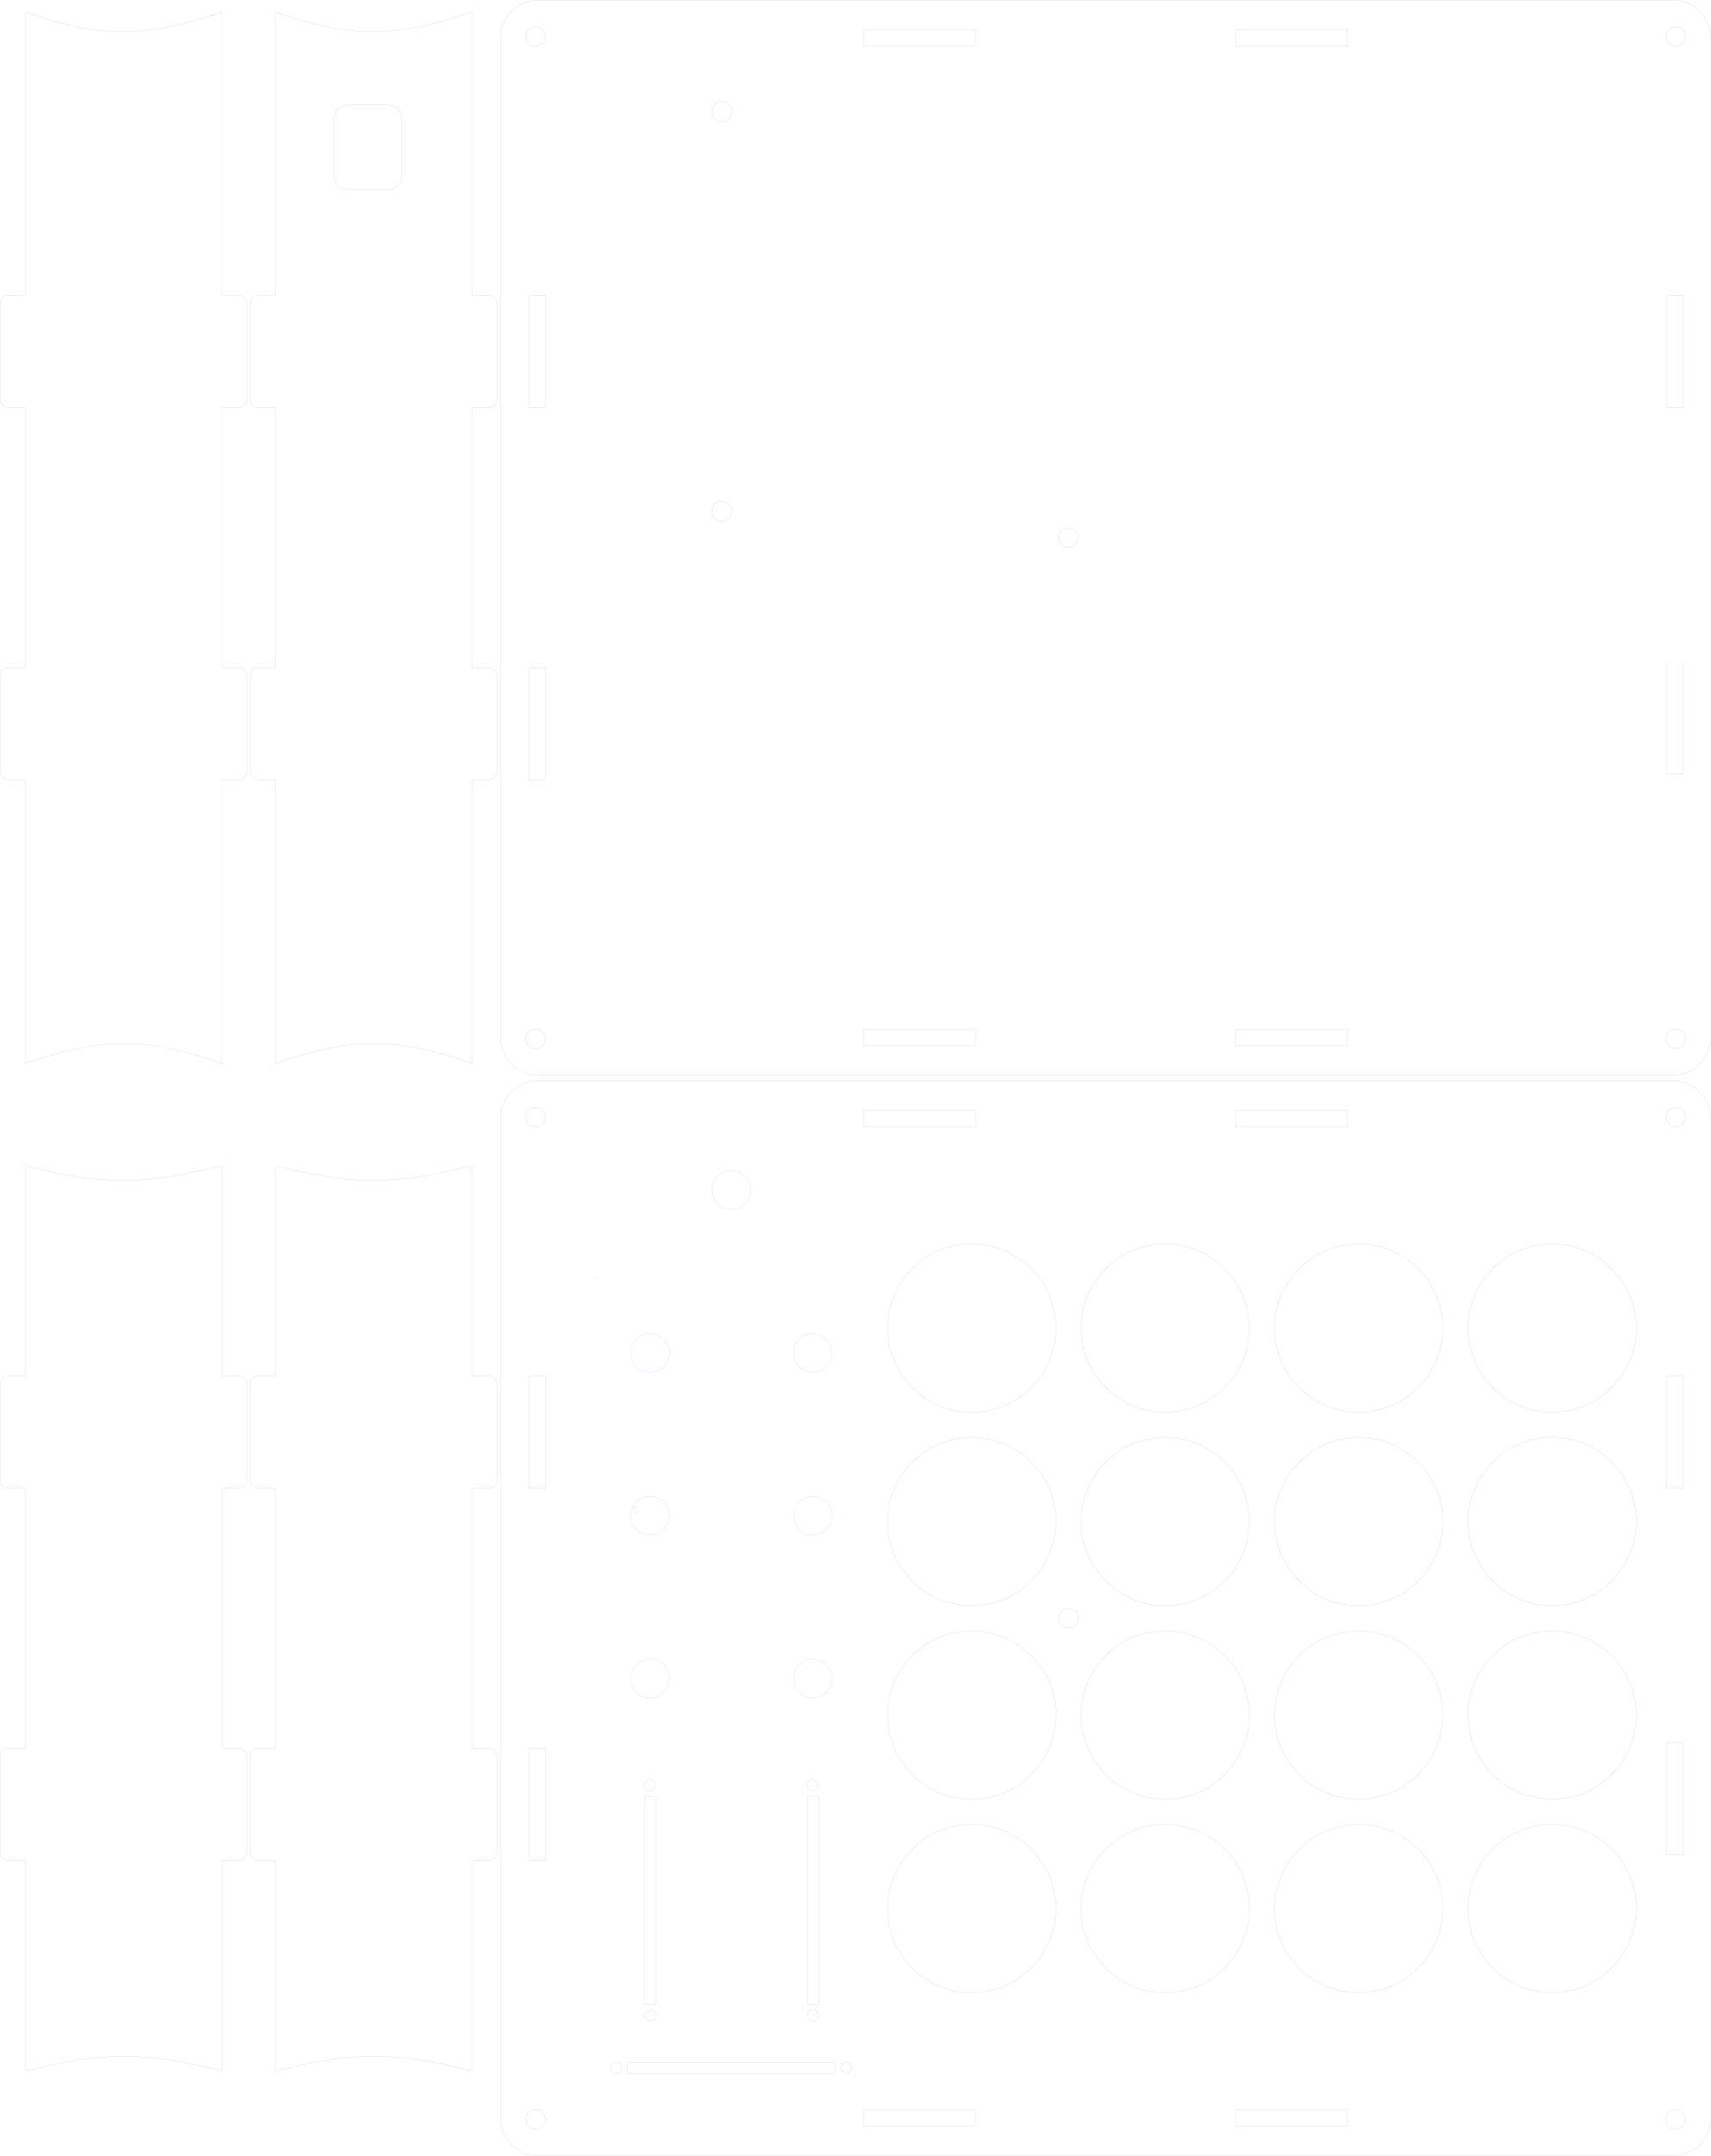
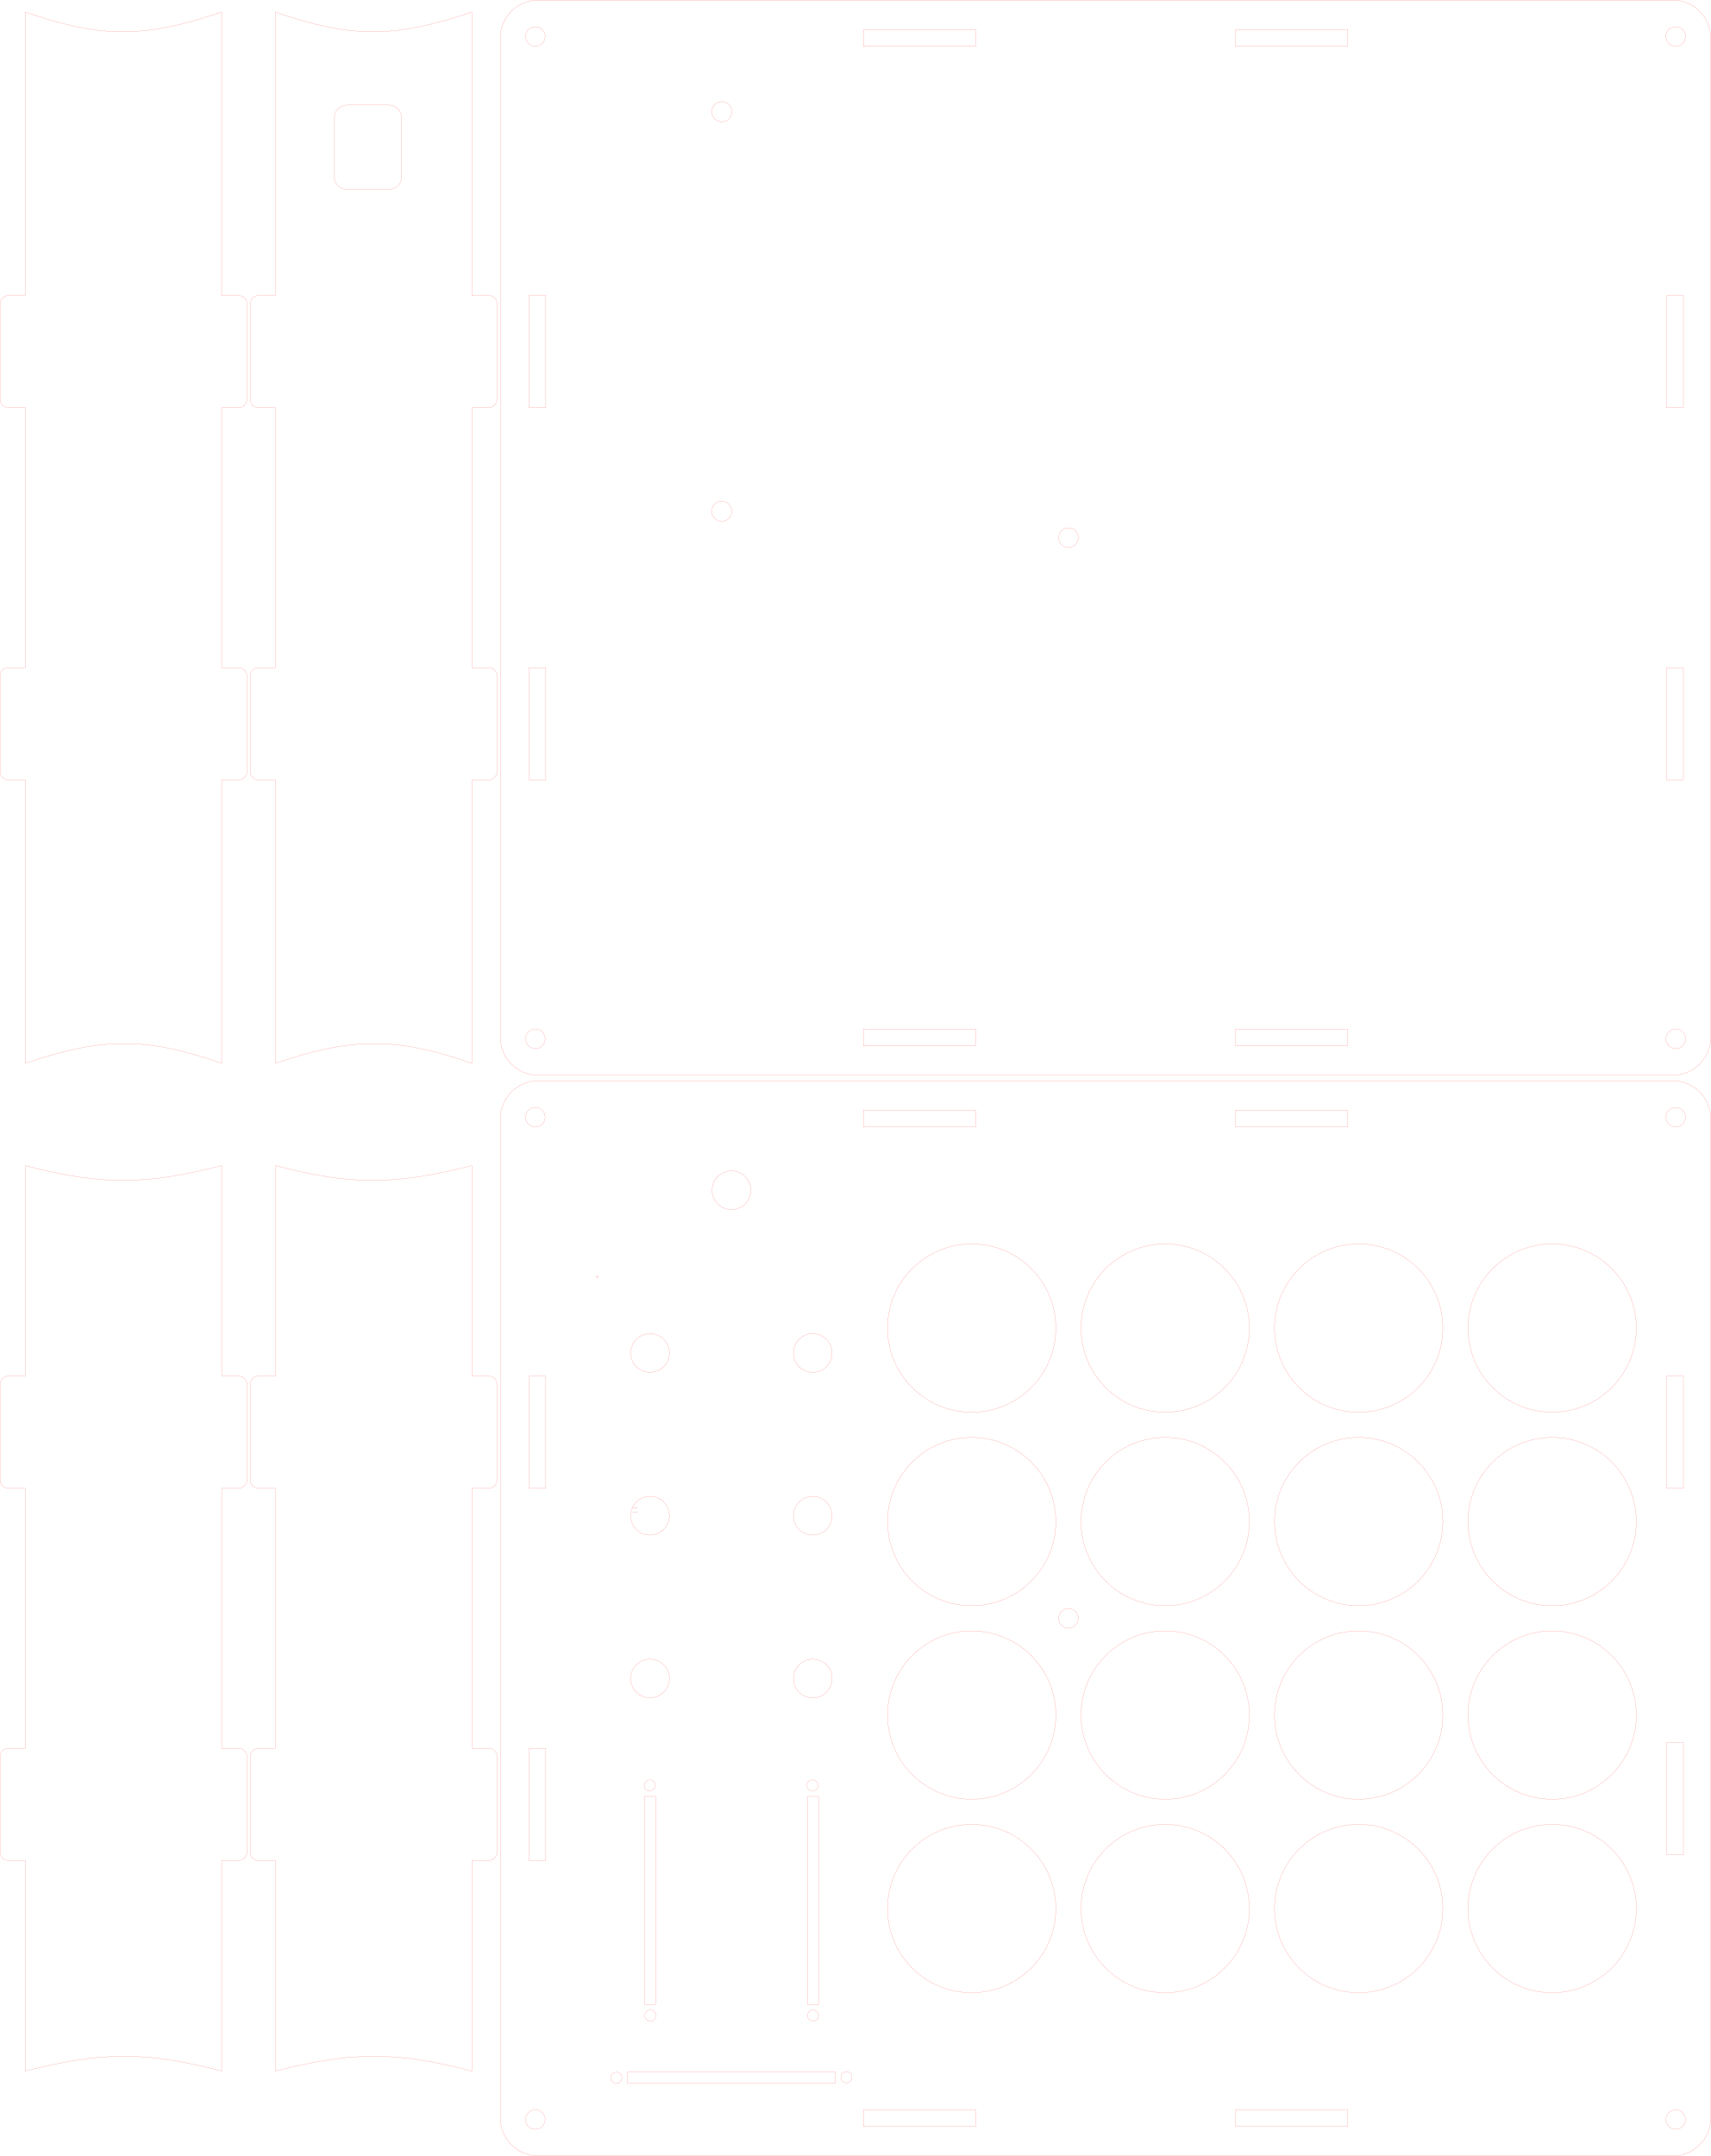
<svg xmlns="http://www.w3.org/2000/svg" xmlns:ns1="http://www.openswatchbook.org/uri/2009/osb" width="30.485cm" height="38.418cm" viewBox="0 0 1080.187 1361.258" id="svg2" version="1.1">
  <defs id="defs4">
    <linearGradient id="linearGradient6915" ns1:paint="solid">
      <stop style="stop-color:#000000;stop-opacity:1;" offset="0" id="stop6917" />
    </linearGradient>
    <style type="text/css" id="style6">
    .str2 {stroke:black;stroke-width:1.99}
    .str1 {stroke:black;stroke-width:2.25}
    .str3 {stroke:black;stroke-width:7.62;stroke-linejoin:bevel}
    .str0 {stroke:#373435;stroke-width:20}
    .fil0 {fill:none}
   </style>
    <clipPath id="id0">
      <path d="m 5214,224 29669,0 0,20990 -29669,0 0,-20990 z" id="path9" />
    </clipPath>
    <style type="text/css" id="style6-7">
    .str2 {stroke:black;stroke-width:1.99}
    .str1 {stroke:black;stroke-width:2.25}
    .str3 {stroke:black;stroke-width:7.62;stroke-linejoin:bevel}
    .str0 {stroke:#373435;stroke-width:20}
    .fil0 {fill:none}
   </style>
    <clipPath id="id0-7">
      <path d="m 5214,224 29669,0 0,20990 -29669,0 0,-20990 z" id="path9-9" />
    </clipPath>
  </defs>
  <g id="layer1" transform="translate(147.0337,316.1885)">
-     <path style="fill:none;fill-opacity:1;stroke:#000000;stroke-width:0.035;stroke-miterlimit:4;stroke-dasharray:none;stroke-opacity:1;opacity:1" d="m -131.05,419.743 0,132.922 -10.641,0 -0.014,0 c -2.937,0 -5.303,2.364 -5.303,5.301 l 0,60.236 c 0,2.937 2.366,5.303 5.303,5.303 l 0.014,0 10.641,0 0,164.16 -10.641,0 -0.014,0 c -2.937,0 -5.303,2.364 -5.303,5.301 l 0,60.236 c 0,2.937 2.366,5.301 5.303,5.301 l 0.014,0 10.641,0 0,132.959 c 48.36,-12.381 76.214,-12.555 123.973,0 l 0,-132.959 10.643,0 0.014,0 c 2.937,0 5.301,-2.364 5.301,-5.301 l 0,-60.236 c 0,-2.937 -2.364,-5.301 -5.301,-5.301 l -0.014,0 -10.643,0 0,-164.16 10.643,0 0.014,0 c 2.937,0 5.301,-2.366 5.301,-5.303 l 0,-60.236 c 0,-2.937 -2.364,-5.301 -5.301,-5.301 l -0.014,0 -10.643,0 0,-132.922 c -48.36,12.382 -76.214,12.555 -123.973,0 z" id="path15758" />
-     <path id="path5448" d="m 166.806,-124.356 c 0,-2.937 -2.364,-5.303 -5.301,-5.303 0,0 -0.01,-1e-4 -0.014,0 l -10.645,0 0,-178.94 0,0 c -48.358,16.478 -76.209,16.707 -123.965,0 l 0,0 0,178.94 -10.643,0 c -0.01,-1e-4 -0.01,0 -0.016,0 -2.937,0 -5.301,2.366 -5.301,5.303 l 0,60.236 c 0,2.937 2.364,5.301 5.301,5.301 l 0.016,0 10.643,0 0,164.16 -10.643,0 c 0,-1e-4 -0.01,0 -0.014,0 -2.937,0 -5.303,2.366 -5.303,5.303 l 0,60.234 c 0,2.937 2.366,5.303 5.303,5.303 l 0.014,0 10.643,0 0,178.975 0,0 c 48.358,-16.477 76.209,-16.708 123.965,0 l 0,0 0,-178.975 10.645,0 0.014,0 c 2.937,0 5.301,-2.364 5.301,-5.301 l 0,-60.236 c 0,-2.937 -2.364,-5.303 -5.301,-5.303 0,0 -0.01,-1e-4 -0.014,0 l -10.645,0 0,-164.16 10.645,0 0.014,0 c 2.937,0 5.301,-2.364 5.301,-5.301 z" style="fill:none;fill-opacity:1;stroke:#000000;stroke-width:0.035;stroke-miterlimit:4;stroke-dasharray:none;stroke-opacity:1;opacity:1" />
-     <rect style="fill:none;fill-opacity:1;stroke:#000000;stroke-width:0.035;stroke-miterlimit:4;stroke-dasharray:none;stroke-opacity:1;opacity:1" id="rect5470" width="53.111" height="42.481" x="-249.792" y="-106.535" ry="7.826" transform="matrix(0,1,-1,0,0,0)" />
-     <rect style="opacity:1;fill:none;fill-opacity:1;stroke:#000000;stroke-width:0.035;stroke-miterlimit:4;stroke-dasharray:none;stroke-opacity:1" id="rect13310" width="764.288" height="678.899" x="168.848" y="366.153" ry="24.042" />
-     <rect ry="0" y="-197.622" x="552.683" height="10.603" width="70.839" id="rect14046" style="fill:none;fill-opacity:1;stroke:#000000;stroke-width:0.035;stroke-miterlimit:4;stroke-dasharray:none;stroke-opacity:1;opacity:1" transform="matrix(0,1,-1,0,0,0)" />
-     <rect style="fill:none;fill-opacity:1;stroke:#000000;stroke-width:0.035;stroke-miterlimit:4;stroke-dasharray:none;stroke-opacity:1;opacity:1" id="rect14048" width="70.839" height="10.603" x="787.683" y="-197.622" ry="0" transform="matrix(0,1,-1,0,0,0)" />
-     <rect style="fill:none;fill-opacity:1;stroke:#000000;stroke-width:0.035;stroke-miterlimit:4;stroke-dasharray:none;stroke-opacity:1;opacity:1" id="rect14568" width="70.839" height="10.603" x="398.073" y="1015.849" ry="0" />
-     <rect ry="0" y="1015.849" x="633.073" height="10.603" width="70.839" id="rect14570" style="fill:none;fill-opacity:1;stroke:#000000;stroke-width:0.035;stroke-miterlimit:4;stroke-dasharray:none;stroke-opacity:1;opacity:1" />
-     <rect style="fill:none;fill-opacity:1;stroke:#000000;stroke-width:0.035;stroke-miterlimit:4;stroke-dasharray:none;stroke-opacity:1;opacity:1" id="rect14040" width="70.839" height="10.603" x="552.683" y="-915.856" ry="0" transform="matrix(0,1,-1,0,0,0)" />
-     <rect ry="0" y="-915.856" x="784.054" height="10.603" width="70.839" id="rect14042" style="fill:none;fill-opacity:1;stroke:#000000;stroke-width:0.035;stroke-miterlimit:4;stroke-dasharray:none;stroke-opacity:1;opacity:1" transform="matrix(0,1,-1,0,0,0)" />
-     <circle r="53.136" cy="888.854" cx="466.494" id="circle8832" style="fill:none;fill-opacity:1;stroke:#000000;stroke-width:0.035;stroke-miterlimit:4;stroke-dasharray:none;stroke-opacity:1;opacity:1" />
-     <circle style="fill:none;fill-opacity:1;stroke:#000000;stroke-width:0.035;stroke-miterlimit:4;stroke-dasharray:none;stroke-opacity:1;opacity:1" id="circle8842" cx="588.662" cy="888.854" r="53.136" />
-     <circle r="53.136" cy="888.854" cx="710.829" id="circle8848" style="fill:none;fill-opacity:1;stroke:#000000;stroke-width:0.035;stroke-miterlimit:4;stroke-dasharray:none;stroke-opacity:1;opacity:1" />
-     <circle style="fill:none;fill-opacity:1;stroke:#000000;stroke-width:0.035;stroke-miterlimit:4;stroke-dasharray:none;stroke-opacity:1;opacity:1" id="circle11532" cx="832.997" cy="888.854" r="53.136" />
-     <circle style="fill:none;fill-opacity:1;stroke:#000000;stroke-width:0.035;stroke-miterlimit:4;stroke-dasharray:none;stroke-opacity:1;opacity:1" id="circle8986" cx="522.351" cy="-466.494" r="53.136" transform="matrix(0,1,-1,0,0,0)" />
-     <circle transform="matrix(0,1,-1,0,0,0)" r="53.136" cy="-588.662" cx="522.351" id="circle9005" style="fill:none;fill-opacity:1;stroke:#000000;stroke-width:0.035;stroke-miterlimit:4;stroke-dasharray:none;stroke-opacity:1;opacity:1" />
-     <circle r="53.136" cy="-466.494" cx="644.518" id="circle8988" style="fill:none;fill-opacity:1;stroke:#000000;stroke-width:0.035;stroke-miterlimit:4;stroke-dasharray:none;stroke-opacity:1;opacity:1" transform="matrix(0,1,-1,0,0,0)" />
-     <circle style="fill:none;fill-opacity:1;stroke:#000000;stroke-width:0.035;stroke-miterlimit:4;stroke-dasharray:none;stroke-opacity:1;opacity:1" id="circle8990" cx="766.686" cy="-466.494" r="53.136" transform="matrix(0,1,-1,0,0,0)" />
-     <circle transform="matrix(0,1,-1,0,0,0)" style="fill:none;fill-opacity:1;stroke:#000000;stroke-width:0.035;stroke-miterlimit:4;stroke-dasharray:none;stroke-opacity:1;opacity:1" id="circle9007" cx="644.518" cy="-588.662" r="53.136" />
-     <circle transform="matrix(0,1,-1,0,0,0)" r="53.136" cy="-588.662" cx="766.686" id="circle9009" style="fill:none;fill-opacity:1;stroke:#000000;stroke-width:0.035;stroke-miterlimit:4;stroke-dasharray:none;stroke-opacity:1;opacity:1" />
-     <circle style="fill:none;fill-opacity:1;stroke:#000000;stroke-width:0.035;stroke-miterlimit:4;stroke-dasharray:none;stroke-opacity:1;opacity:1" id="circle9013" cx="522.351" cy="-710.829" r="53.136" transform="matrix(0,1,-1,0,0,0)" />
-     <circle r="53.136" cy="-710.829" cx="644.518" id="circle9015" style="fill:none;fill-opacity:1;stroke:#000000;stroke-width:0.035;stroke-miterlimit:4;stroke-dasharray:none;stroke-opacity:1;opacity:1" transform="matrix(0,1,-1,0,0,0)" />
-     <circle style="fill:none;fill-opacity:1;stroke:#000000;stroke-width:0.035;stroke-miterlimit:4;stroke-dasharray:none;stroke-opacity:1;opacity:1" id="circle9017" cx="766.686" cy="-710.829" r="53.136" transform="matrix(0,1,-1,0,0,0)" />
-     <circle transform="matrix(0,1,-1,0,0,0)" r="53.136" cy="-832.997" cx="522.351" id="circle9021" style="fill:none;fill-opacity:1;stroke:#000000;stroke-width:0.035;stroke-miterlimit:4;stroke-dasharray:none;stroke-opacity:1;opacity:1" />
-     <circle transform="matrix(0,1,-1,0,0,0)" style="fill:none;fill-opacity:1;stroke:#000000;stroke-width:0.035;stroke-miterlimit:4;stroke-dasharray:none;stroke-opacity:1;opacity:1" id="circle9023" cx="644.518" cy="-832.997" r="53.136" />
-     <circle transform="matrix(0,1,-1,0,0,0)" r="53.136" cy="-832.997" cx="766.686" id="circle9025" style="fill:none;fill-opacity:1;stroke:#000000;stroke-width:0.035;stroke-miterlimit:4;stroke-dasharray:none;stroke-opacity:1;opacity:1" />
-     <path style="fill:none;fill-rule:evenodd;stroke:#000000;stroke-width:0.035;stroke-linecap:butt;stroke-linejoin:miter;stroke-miterlimit:4;stroke-dasharray:none;stroke-opacity:1;opacity:1;fill-opacity:1" d="m 252.194,635.741 3.543,0" id="path10385" />
-     <path id="path10798" d="m 252.194,638.742 3.543,0" style="fill:none;fill-rule:evenodd;stroke:#000000;stroke-width:0.035;stroke-linecap:butt;stroke-linejoin:miter;stroke-miterlimit:4;stroke-dasharray:none;stroke-opacity:1;opacity:1;fill-opacity:1" />
-     <path style="fill:none;fill-rule:evenodd;stroke:#00db00;stroke-width:0.035;stroke-linecap:butt;stroke-linejoin:miter;stroke-miterlimit:4;stroke-dasharray:none;stroke-opacity:1;opacity:1;fill-opacity:1" d="m 229.107,490.14 2.085,0" id="path12892" />
-     <path id="path12894" d="m 230.15,489.098 0,2.085" style="fill:none;fill-rule:evenodd;stroke:#00db00;stroke-width:0.035;stroke-linecap:butt;stroke-linejoin:miter;stroke-miterlimit:4;stroke-dasharray:none;stroke-opacity:1;opacity:1;fill-opacity:1" />
-     <circle style="opacity:1;fill:none;fill-opacity:1;stroke:#0000ff;stroke-width:0.035;stroke-miterlimit:4;stroke-dasharray:none;stroke-opacity:1" id="circle10818" cx="263.397" cy="538.066" r="12.227" />
-     <circle r="12.227" cy="640.822" cx="263.397" id="circle10840" style="opacity:1;fill:none;fill-opacity:1;stroke:#0000ff;stroke-width:0.035;stroke-miterlimit:4;stroke-dasharray:none;stroke-opacity:1" />
-     <circle style="opacity:1;fill:none;fill-opacity:1;stroke:#0000ff;stroke-width:0.035;stroke-miterlimit:4;stroke-dasharray:none;stroke-opacity:1" id="circle10806" cx="366.153" cy="538.066" r="12.227" />
-     <circle r="12.227" cy="640.822" cx="366.153" id="circle10828" style="opacity:1;fill:none;fill-opacity:1;stroke:#0000ff;stroke-width:0.035;stroke-miterlimit:4;stroke-dasharray:none;stroke-opacity:1" />
-     <circle style="opacity:1;fill:none;fill-opacity:1;stroke:#0000ff;stroke-width:0.035;stroke-miterlimit:4;stroke-dasharray:none;stroke-opacity:1" id="circle10850" cx="366.153" cy="743.578" r="12.227" />
-     <circle style="opacity:1;fill:none;fill-opacity:1;stroke:#0000ff;stroke-width:0.035;stroke-miterlimit:4;stroke-dasharray:none;stroke-opacity:1" id="circle10862" cx="263.397" cy="743.578" r="12.227" />
-     <circle r="12.227" cy="314.775" cx="-435.31" id="circle10874" style="opacity:1;fill:none;fill-opacity:1;stroke:#0000ff;stroke-width:0.035;stroke-miterlimit:4;stroke-dasharray:none;stroke-opacity:1" transform="matrix(0,-1,1,0,0,0)" />
-     <rect style="fill:none;fill-opacity:1;stroke:#000000;stroke-width:0.035;stroke-miterlimit:4;stroke-dasharray:none;stroke-opacity:1;opacity:1" id="rect9396" width="6.926" height="131.434" x="259.934" y="818.018" ry="8.0460108e-05" />
-     <ellipse ry="3.526" rx="3.526" cy="956.373" cx="263.574" id="ellipse9655" style="fill:none;fill-opacity:1;stroke:#000000;stroke-width:0.035;stroke-miterlimit:4;stroke-dasharray:none;stroke-opacity:1;opacity:1" />
-     <ellipse style="fill:none;fill-opacity:1;stroke:#000000;stroke-width:0.035;stroke-miterlimit:4;stroke-dasharray:none;stroke-opacity:1;opacity:1" id="ellipse9657" cx="263.221" cy="811.097" rx="3.526" ry="3.526" />
-     <ellipse style="fill:none;fill-opacity:1;stroke:#000000;stroke-width:0.035;stroke-miterlimit:4;stroke-dasharray:none;stroke-opacity:1;opacity:1" id="ellipse9985" cx="366.33" cy="956.373" rx="3.526" ry="3.526" />
-     <ellipse ry="3.526" rx="3.526" cy="811.097" cx="365.976" id="ellipse9987" style="fill:none;fill-opacity:1;stroke:#000000;stroke-width:0.035;stroke-miterlimit:4;stroke-dasharray:none;stroke-opacity:1;opacity:1" />
-     <rect ry="8.0460108e-05" y="818.018" x="362.867" height="131.434" width="6.926" id="rect15938" style="fill:none;fill-opacity:1;stroke:#000000;stroke-width:0.035;stroke-miterlimit:4;stroke-dasharray:none;stroke-opacity:1;opacity:1" />
-     <ellipse ry="3.526" rx="3.526" cy="-242.138" cx="989.706" id="ellipse10778" style="fill:none;fill-opacity:1;stroke:#000000;stroke-width:0.035;stroke-miterlimit:4;stroke-dasharray:none;stroke-opacity:1;opacity:1" transform="matrix(0,1,-1,0,0,0)" />
-     <ellipse style="fill:none;fill-opacity:1;stroke:#000000;stroke-width:0.035;stroke-miterlimit:4;stroke-dasharray:none;stroke-opacity:1;opacity:1" id="ellipse10780" cx="989.353" cy="-387.413" rx="3.526" ry="3.526" transform="matrix(0,1,-1,0,0,0)" />
-     <rect ry="8.0460108e-05" y="-380.492" x="986.066" height="131.434" width="6.926" id="rect15942" style="fill:none;fill-opacity:1;stroke:#000000;stroke-width:0.035;stroke-miterlimit:4;stroke-dasharray:none;stroke-opacity:1;opacity:1" transform="matrix(0,1,-1,0,0,0)" />
-     <rect ry="0" y="384.753" x="398.073" height="10.603" width="70.839" id="rect6240" style="fill:none;fill-opacity:1;stroke:#000000;stroke-width:0.035;stroke-miterlimit:4;stroke-dasharray:none;stroke-opacity:1;opacity:1" />
-     <rect style="fill:none;fill-opacity:1;stroke:#000000;stroke-width:0.035;stroke-miterlimit:4;stroke-dasharray:none;stroke-opacity:1;opacity:1" id="rect6242" width="70.839" height="10.603" x="633.073" y="384.753" ry="0" />
-     <circle style="fill:none;fill-opacity:1;stroke:#000000;stroke-width:0.035;stroke-miterlimit:4;stroke-dasharray:none;stroke-opacity:1;opacity:1" id="circle12928" cx="911" cy="389.163" r="6.188" />
-     <circle r="6.188" cy="1022.041" cx="911" id="circle13030" style="fill:none;fill-opacity:1;stroke:#000000;stroke-width:0.035;stroke-miterlimit:4;stroke-dasharray:none;stroke-opacity:1;opacity:1" />
-     <circle r="6.188" cy="389.163" cx="190.984" id="circle13036" style="fill:none;fill-opacity:1;stroke:#000000;stroke-width:0.035;stroke-miterlimit:4;stroke-dasharray:none;stroke-opacity:1;opacity:1" />
-     <circle style="fill:none;fill-opacity:1;stroke:#000000;stroke-width:0.035;stroke-miterlimit:4;stroke-dasharray:none;stroke-opacity:1;opacity:1" id="circle13042" cx="190.984" cy="1022.041" r="6.188" />
-     <circle style="fill:none;fill-opacity:1;stroke:#000000;stroke-width:0.035;stroke-miterlimit:4;stroke-dasharray:none;stroke-opacity:1;opacity:1" id="circle6262" cx="527.578" cy="705.602" r="6.188" />
-     <rect ry="24.042" y="-316.171" x="168.848" height="678.899" width="764.288" id="rect6325" style="opacity:1;fill:none;fill-opacity:1;stroke:#000000;stroke-width:0.035;stroke-miterlimit:4;stroke-dasharray:none;stroke-opacity:1" />
-     <circle r="6.372" style="opacity:1;fill:none;fill-opacity:1;stroke:#000000;stroke-width:0.035;stroke-miterlimit:4;stroke-dasharray:none;stroke-opacity:1" id="circle6329" cx="308.666" cy="6.611" />
-     <circle cy="-245.663" cx="308.757" id="circle6331" style="opacity:1;fill:none;fill-opacity:1;stroke:#000000;stroke-width:0.035;stroke-miterlimit:4;stroke-dasharray:none;stroke-opacity:1" r="6.372" />
-     <rect transform="matrix(0,1,-1,0,0,0)" style="fill:none;fill-opacity:1;stroke:#000000;stroke-width:0.035;stroke-miterlimit:4;stroke-dasharray:none;stroke-opacity:1;opacity:1" id="rect6335" width="70.839" height="10.603" x="-129.641" y="-197.622" ry="0" />
-     <rect transform="matrix(0,1,-1,0,0,0)" ry="0" y="-197.622" x="105.359" height="10.603" width="70.839" id="rect6337" style="fill:none;fill-opacity:1;stroke:#000000;stroke-width:0.035;stroke-miterlimit:4;stroke-dasharray:none;stroke-opacity:1;opacity:1" />
-     <rect ry="0" y="333.525" x="398.073" height="10.603" width="70.839" id="rect6341" style="fill:none;fill-opacity:1;stroke:#000000;stroke-width:0.035;stroke-miterlimit:4;stroke-dasharray:none;stroke-opacity:1;opacity:1" />
-     <rect style="fill:none;fill-opacity:1;stroke:#000000;stroke-width:0.035;stroke-miterlimit:4;stroke-dasharray:none;stroke-opacity:1;opacity:1" id="rect6343" width="70.839" height="10.603" x="633.073" y="333.525" ry="0" />
-     <rect transform="matrix(0,1,-1,0,0,0)" ry="0" y="-915.856" x="-129.641" height="10.603" width="70.839" id="rect6347" style="fill:none;fill-opacity:1;stroke:#000000;stroke-width:0.035;stroke-miterlimit:4;stroke-dasharray:none;stroke-opacity:1;opacity:1" />
-     <rect transform="matrix(0,1,-1,0,0,0)" style="fill:none;fill-opacity:1;stroke:#000000;stroke-width:0.035;stroke-miterlimit:4;stroke-dasharray:none;stroke-opacity:1;opacity:1" id="rect6349" width="70.839" height="10.603" x="101.73" y="-915.856" ry="0" />
-     <rect style="fill:none;fill-opacity:1;stroke:#000000;stroke-width:0.035;stroke-miterlimit:4;stroke-dasharray:none;stroke-opacity:1;opacity:1" id="rect6444" width="70.839" height="10.603" x="398.073" y="-297.571" ry="0" />
-     <rect ry="0" y="-297.571" x="633.073" height="10.603" width="70.839" id="rect6446" style="fill:none;fill-opacity:1;stroke:#000000;stroke-width:0.035;stroke-miterlimit:4;stroke-dasharray:none;stroke-opacity:1;opacity:1" />
-     <circle r="6.188" cy="-293.161" cx="911" id="circle6450" style="fill:none;fill-opacity:1;stroke:#000000;stroke-width:0.035;stroke-miterlimit:4;stroke-dasharray:none;stroke-opacity:1;opacity:1" />
-     <circle style="fill:none;fill-opacity:1;stroke:#000000;stroke-width:0.035;stroke-miterlimit:4;stroke-dasharray:none;stroke-opacity:1;opacity:1" id="circle6452" cx="911" cy="339.717" r="6.188" />
-     <circle style="fill:none;fill-opacity:1;stroke:#000000;stroke-width:0.035;stroke-miterlimit:4;stroke-dasharray:none;stroke-opacity:1;opacity:1" id="circle6454" cx="190.984" cy="-293.161" r="6.188" />
-     <circle r="6.188" cy="339.717" cx="190.984" id="circle6456" style="fill:none;fill-opacity:1;stroke:#000000;stroke-width:0.035;stroke-miterlimit:4;stroke-dasharray:none;stroke-opacity:1;opacity:1" />
-     <circle r="6.188" cy="23.278" cx="527.578" id="circle6458" style="fill:none;fill-opacity:1;stroke:#000000;stroke-width:0.035;stroke-miterlimit:4;stroke-dasharray:none;stroke-opacity:1;opacity:1" />
-     <path style="fill:none;fill-opacity:1;stroke:#000000;stroke-width:0.035;stroke-miterlimit:4;stroke-dasharray:none;stroke-opacity:1;opacity:1" d="m 8.874,-124.357 c 0,-2.937 -2.364,-5.303 -5.301,-5.303 0,0 -0.01,-1e-4 -0.014,0 l -10.645,0 0,-178.94 0,0 c -48.358,16.478 -76.209,16.707 -123.965,0 l 0,0 0,178.94 -10.643,0 c -0.01,-1e-4 -0.01,0 -0.016,0 -2.937,0 -5.301,2.366 -5.301,5.303 l 0,60.236 c 0,2.937 2.364,5.301 5.301,5.301 l 0.016,0 10.643,0 0,164.16 -10.643,0 c 0,-1e-4 -0.01,0 -0.014,0 -2.937,0 -5.303,2.366 -5.303,5.303 l 0,60.234 c 0,2.937 2.366,5.303 5.303,5.303 l 0.014,0 10.643,0 0,178.975 0,0 c 48.358,-16.477 76.209,-16.708 123.965,0 l 0,0 0,-178.975 10.645,0 0.014,0 c 2.937,0 5.301,-2.364 5.301,-5.301 l 0,-60.236 c 0,-2.937 -2.364,-5.303 -5.301,-5.303 0,0 -0.01,-1e-4 -0.014,0 l -10.645,0 0,-164.16 10.645,0 0.014,0 c 2.937,0 5.301,-2.364 5.301,-5.301 z" id="path6691" />
-     <path id="path6697" d="m 26.88,419.743 0,132.922 -10.641,0 -0.014,0 c -2.937,0 -5.303,2.364 -5.303,5.301 l 0,60.236 c 0,2.937 2.366,5.303 5.303,5.303 l 0.014,0 10.641,0 0,164.16 -10.641,0 -0.014,0 c -2.937,0 -5.303,2.364 -5.303,5.301 l 0,60.236 c 0,2.937 2.366,5.301 5.303,5.301 l 0.014,0 10.641,0 0,132.959 c 48.361,-12.381 76.214,-12.555 123.973,0 l 0,-132.959 10.643,0 0.014,0 c 2.937,0 5.301,-2.364 5.301,-5.301 l 0,-60.236 c 0,-2.937 -2.364,-5.301 -5.301,-5.301 l -0.014,0 -10.643,0 0,-164.16 10.643,0 0.014,0 c 2.937,0 5.301,-2.366 5.301,-5.303 l 0,-60.236 c 0,-2.937 -2.364,-5.301 -5.301,-5.301 l -0.014,0 -10.643,0 0,-132.922 c -48.36,12.382 -76.214,12.555 -123.973,0 z" style="fill:none;fill-opacity:1;stroke:#000000;stroke-width:0.035;stroke-miterlimit:4;stroke-dasharray:none;stroke-opacity:1;opacity:1" />
+     <path style="fill:none;fill-opacity:1;stroke:#ff0000;stroke-width:0.071;stroke-miterlimit:4;stroke-dasharray:none;stroke-opacity:1;opacity:1" d="m -131.05,419.743 0,132.922 -10.641,0 -0.014,0 c -2.937,0 -5.303,2.364 -5.303,5.301 l 0,60.236 c 0,2.937 2.366,5.303 5.303,5.303 l 0.014,0 10.641,0 0,164.16 -10.641,0 -0.014,0 c -2.937,0 -5.303,2.364 -5.303,5.301 l 0,60.236 c 0,2.937 2.366,5.301 5.303,5.301 l 0.014,0 10.641,0 0,132.959 c 48.36,-12.381 76.214,-12.555 123.973,0 l 0,-132.959 10.643,0 0.014,0 c 2.937,0 5.301,-2.364 5.301,-5.301 l 0,-60.236 c 0,-2.937 -2.364,-5.301 -5.301,-5.301 l -0.014,0 -10.643,0 0,-164.16 10.643,0 0.014,0 c 2.937,0 5.301,-2.366 5.301,-5.303 l 0,-60.236 c 0,-2.937 -2.364,-5.301 -5.301,-5.301 l -0.014,0 -10.643,0 0,-132.922 c -48.36,12.382 -76.214,12.555 -123.973,0 z" id="path15758" />
+     <path id="path5448" d="m 166.806,-124.356 c 0,-2.937 -2.364,-5.303 -5.301,-5.303 0,0 -0.01,-1e-4 -0.014,0 l -10.645,0 0,-178.94 0,0 c -48.358,16.478 -76.209,16.707 -123.965,0 l 0,0 0,178.94 -10.643,0 c -0.01,-1e-4 -0.01,0 -0.016,0 -2.937,0 -5.301,2.366 -5.301,5.303 l 0,60.236 c 0,2.937 2.364,5.301 5.301,5.301 l 0.016,0 10.643,0 0,164.16 -10.643,0 c 0,-1e-4 -0.01,0 -0.014,0 -2.937,0 -5.303,2.366 -5.303,5.303 l 0,60.234 c 0,2.937 2.366,5.303 5.303,5.303 l 0.014,0 10.643,0 0,178.975 0,0 c 48.358,-16.477 76.209,-16.708 123.965,0 l 0,0 0,-178.975 10.645,0 0.014,0 c 2.937,0 5.301,-2.364 5.301,-5.301 l 0,-60.236 c 0,-2.937 -2.364,-5.303 -5.301,-5.303 0,0 -0.01,-1e-4 -0.014,0 l -10.645,0 0,-164.16 10.645,0 0.014,0 c 2.937,0 5.301,-2.364 5.301,-5.301 z" style="fill:none;fill-opacity:1;stroke:#ff0000;stroke-width:0.071;stroke-miterlimit:4;stroke-dasharray:none;stroke-opacity:1;opacity:1" />
+     <rect style="fill:none;fill-opacity:1;stroke:#ff0000;stroke-width:0.071;stroke-miterlimit:4;stroke-dasharray:none;stroke-opacity:1;opacity:1" id="rect5470" width="53.111" height="42.481" x="-249.792" y="-106.535" ry="7.826" transform="matrix(0,1,-1,0,0,0)" />
+     <rect style="opacity:1;fill:none;fill-opacity:1;stroke:#ff0000;stroke-width:0.071;stroke-miterlimit:4;stroke-dasharray:none;stroke-opacity:1" id="rect13310" width="764.288" height="678.899" x="168.848" y="366.153" ry="24.042" />
+     <rect ry="0" y="-197.622" x="552.683" height="10.603" width="70.839" id="rect14046" style="opacity:1;fill:none;fill-opacity:1;stroke:#ff0000;stroke-width:0.071;stroke-miterlimit:4;stroke-dasharray:none;stroke-opacity:1" transform="matrix(0,1,-1,0,0,0)" />
+     <rect style="opacity:1;fill:none;fill-opacity:1;stroke:#ff0000;stroke-width:0.071;stroke-miterlimit:4;stroke-dasharray:none;stroke-opacity:1" id="rect14048" width="70.839" height="10.603" x="787.683" y="-197.622" ry="0" transform="matrix(0,1,-1,0,0,0)" />
+     <rect style="opacity:1;fill:none;fill-opacity:1;stroke:#ff0000;stroke-width:0.071;stroke-miterlimit:4;stroke-dasharray:none;stroke-opacity:1" id="rect14568" width="70.839" height="10.603" x="398.073" y="1015.849" ry="0" />
+     <rect ry="0" y="1015.849" x="633.073" height="10.603" width="70.839" id="rect14570" style="opacity:1;fill:none;fill-opacity:1;stroke:#ff0000;stroke-width:0.071;stroke-miterlimit:4;stroke-dasharray:none;stroke-opacity:1" />
+     <rect style="opacity:1;fill:none;fill-opacity:1;stroke:#ff0000;stroke-width:0.071;stroke-miterlimit:4;stroke-dasharray:none;stroke-opacity:1" id="rect14040" width="70.839" height="10.603" x="552.683" y="-915.856" ry="0" transform="matrix(0,1,-1,0,0,0)" />
+     <rect ry="0" y="-915.856" x="784.054" height="10.603" width="70.839" id="rect14042" style="opacity:1;fill:none;fill-opacity:1;stroke:#ff0000;stroke-width:0.071;stroke-miterlimit:4;stroke-dasharray:none;stroke-opacity:1" transform="matrix(0,1,-1,0,0,0)" />
+     <circle r="53.136" cy="888.854" cx="466.494" id="circle8832" style="opacity:1;fill:none;fill-opacity:1;stroke:#ff0000;stroke-width:0.071;stroke-miterlimit:4;stroke-dasharray:none;stroke-opacity:1" />
+     <circle style="opacity:1;fill:none;fill-opacity:1;stroke:#ff0000;stroke-width:0.071;stroke-miterlimit:4;stroke-dasharray:none;stroke-opacity:1" id="circle8842" cx="588.662" cy="888.854" r="53.136" />
+     <circle r="53.136" cy="888.854" cx="710.829" id="circle8848" style="opacity:1;fill:none;fill-opacity:1;stroke:#ff0000;stroke-width:0.071;stroke-miterlimit:4;stroke-dasharray:none;stroke-opacity:1" />
+     <circle style="opacity:1;fill:none;fill-opacity:1;stroke:#ff0000;stroke-width:0.071;stroke-miterlimit:4;stroke-dasharray:none;stroke-opacity:1" id="circle11532" cx="832.997" cy="888.854" r="53.136" />
+     <circle style="opacity:1;fill:none;fill-opacity:1;stroke:#ff0000;stroke-width:0.071;stroke-miterlimit:4;stroke-dasharray:none;stroke-opacity:1" id="circle8986" cx="522.351" cy="-466.494" r="53.136" transform="matrix(0,1,-1,0,0,0)" />
+     <circle transform="matrix(0,1,-1,0,0,0)" r="53.136" cy="-588.662" cx="522.351" id="circle9005" style="opacity:1;fill:none;fill-opacity:1;stroke:#ff0000;stroke-width:0.071;stroke-miterlimit:4;stroke-dasharray:none;stroke-opacity:1" />
+     <circle r="53.136" cy="-466.494" cx="644.518" id="circle8988" style="opacity:1;fill:none;fill-opacity:1;stroke:#ff0000;stroke-width:0.071;stroke-miterlimit:4;stroke-dasharray:none;stroke-opacity:1" transform="matrix(0,1,-1,0,0,0)" />
+     <circle style="opacity:1;fill:none;fill-opacity:1;stroke:#ff0000;stroke-width:0.071;stroke-miterlimit:4;stroke-dasharray:none;stroke-opacity:1" id="circle8990" cx="766.686" cy="-466.494" r="53.136" transform="matrix(0,1,-1,0,0,0)" />
+     <circle transform="matrix(0,1,-1,0,0,0)" style="opacity:1;fill:none;fill-opacity:1;stroke:#ff0000;stroke-width:0.071;stroke-miterlimit:4;stroke-dasharray:none;stroke-opacity:1" id="circle9007" cx="644.518" cy="-588.662" r="53.136" />
+     <circle transform="matrix(0,1,-1,0,0,0)" r="53.136" cy="-588.662" cx="766.686" id="circle9009" style="opacity:1;fill:none;fill-opacity:1;stroke:#ff0000;stroke-width:0.071;stroke-miterlimit:4;stroke-dasharray:none;stroke-opacity:1" />
+     <circle style="opacity:1;fill:none;fill-opacity:1;stroke:#ff0000;stroke-width:0.071;stroke-miterlimit:4;stroke-dasharray:none;stroke-opacity:1" id="circle9013" cx="522.351" cy="-710.829" r="53.136" transform="matrix(0,1,-1,0,0,0)" />
+     <circle r="53.136" cy="-710.829" cx="644.518" id="circle9015" style="opacity:1;fill:none;fill-opacity:1;stroke:#ff0000;stroke-width:0.071;stroke-miterlimit:4;stroke-dasharray:none;stroke-opacity:1" transform="matrix(0,1,-1,0,0,0)" />
+     <circle style="opacity:1;fill:none;fill-opacity:1;stroke:#ff0000;stroke-width:0.071;stroke-miterlimit:4;stroke-dasharray:none;stroke-opacity:1" id="circle9017" cx="766.686" cy="-710.829" r="53.136" transform="matrix(0,1,-1,0,0,0)" />
+     <circle transform="matrix(0,1,-1,0,0,0)" r="53.136" cy="-832.997" cx="522.351" id="circle9021" style="opacity:1;fill:none;fill-opacity:1;stroke:#ff0000;stroke-width:0.071;stroke-miterlimit:4;stroke-dasharray:none;stroke-opacity:1" />
+     <circle transform="matrix(0,1,-1,0,0,0)" style="opacity:1;fill:none;fill-opacity:1;stroke:#ff0000;stroke-width:0.071;stroke-miterlimit:4;stroke-dasharray:none;stroke-opacity:1" id="circle9023" cx="644.518" cy="-832.997" r="53.136" />
+     <circle transform="matrix(0,1,-1,0,0,0)" r="53.136" cy="-832.997" cx="766.686" id="circle9025" style="opacity:1;fill:none;fill-opacity:1;stroke:#ff0000;stroke-width:0.071;stroke-miterlimit:4;stroke-dasharray:none;stroke-opacity:1" />
+     <path style="opacity:1;fill:none;fill-opacity:1;fill-rule:evenodd;stroke:#ff0000;stroke-width:0.071;stroke-linecap:butt;stroke-linejoin:miter;stroke-miterlimit:4;stroke-dasharray:none;stroke-opacity:1" d="m 252.194,635.741 3.543,0" id="path10385" />
+     <path id="path10798" d="m 252.194,638.742 3.543,0" style="opacity:1;fill:none;fill-opacity:1;fill-rule:evenodd;stroke:#ff0000;stroke-width:0.071;stroke-linecap:butt;stroke-linejoin:miter;stroke-miterlimit:4;stroke-dasharray:none;stroke-opacity:1" />
+     <path style="opacity:1;fill:none;fill-opacity:1;fill-rule:evenodd;stroke:#ff0000;stroke-width:0.071;stroke-linecap:butt;stroke-linejoin:miter;stroke-miterlimit:4;stroke-dasharray:none;stroke-opacity:1" d="m 229.107,490.14 2.085,0" id="path12892" />
+     <path id="path12894" d="m 230.15,489.098 0,2.085" style="opacity:1;fill:none;fill-opacity:1;fill-rule:evenodd;stroke:#ff0000;stroke-width:0.071;stroke-linecap:butt;stroke-linejoin:miter;stroke-miterlimit:4;stroke-dasharray:none;stroke-opacity:1" />
+     <circle style="opacity:1;fill:none;fill-opacity:1;stroke:#ff0000;stroke-width:0.071;stroke-miterlimit:4;stroke-dasharray:none;stroke-opacity:1" id="circle10818" cx="263.397" cy="538.066" r="12.227" />
+     <circle r="12.227" cy="640.822" cx="263.397" id="circle10840" style="opacity:1;fill:none;fill-opacity:1;stroke:#ff0000;stroke-width:0.071;stroke-miterlimit:4;stroke-dasharray:none;stroke-opacity:1" />
+     <circle style="opacity:1;fill:none;fill-opacity:1;stroke:#ff0000;stroke-width:0.071;stroke-miterlimit:4;stroke-dasharray:none;stroke-opacity:1" id="circle10806" cx="366.153" cy="538.066" r="12.227" />
+     <circle r="12.227" cy="640.822" cx="366.153" id="circle10828" style="opacity:1;fill:none;fill-opacity:1;stroke:#ff0000;stroke-width:0.071;stroke-miterlimit:4;stroke-dasharray:none;stroke-opacity:1" />
+     <circle style="opacity:1;fill:none;fill-opacity:1;stroke:#ff0000;stroke-width:0.071;stroke-miterlimit:4;stroke-dasharray:none;stroke-opacity:1" id="circle10850" cx="366.153" cy="743.578" r="12.227" />
+     <circle style="opacity:1;fill:none;fill-opacity:1;stroke:#ff0000;stroke-width:0.071;stroke-miterlimit:4;stroke-dasharray:none;stroke-opacity:1" id="circle10862" cx="263.397" cy="743.578" r="12.227" />
+     <circle r="12.227" cy="314.775" cx="-435.31" id="circle10874" style="opacity:1;fill:none;fill-opacity:1;stroke:#ff0000;stroke-width:0.071;stroke-miterlimit:4;stroke-dasharray:none;stroke-opacity:1" transform="matrix(0,-1,1,0,0,0)" />
+     <rect style="opacity:1;fill:none;fill-opacity:1;stroke:#ff0000;stroke-width:0.071;stroke-miterlimit:4;stroke-dasharray:none;stroke-opacity:1" id="rect9396" width="6.926" height="131.434" x="259.934" y="818.018" ry="8.0460108e-05" />
+     <ellipse ry="3.526" rx="3.526" cy="956.373" cx="263.574" id="ellipse9655" style="opacity:1;fill:none;fill-opacity:1;stroke:#ff0000;stroke-width:0.071;stroke-miterlimit:4;stroke-dasharray:none;stroke-opacity:1" />
+     <ellipse style="opacity:1;fill:none;fill-opacity:1;stroke:#ff0000;stroke-width:0.071;stroke-miterlimit:4;stroke-dasharray:none;stroke-opacity:1" id="ellipse9657" cx="263.221" cy="811.097" rx="3.526" ry="3.526" />
+     <ellipse style="opacity:1;fill:none;fill-opacity:1;stroke:#ff0000;stroke-width:0.071;stroke-miterlimit:4;stroke-dasharray:none;stroke-opacity:1" id="ellipse9985" cx="366.33" cy="956.373" rx="3.526" ry="3.526" />
+     <ellipse ry="3.526" rx="3.526" cy="811.097" cx="365.976" id="ellipse9987" style="opacity:1;fill:none;fill-opacity:1;stroke:#ff0000;stroke-width:0.071;stroke-miterlimit:4;stroke-dasharray:none;stroke-opacity:1" />
+     <rect ry="8.0460108e-05" y="818.018" x="362.867" height="131.434" width="6.926" id="rect15938" style="opacity:1;fill:none;fill-opacity:1;stroke:#ff0000;stroke-width:0.071;stroke-miterlimit:4;stroke-dasharray:none;stroke-opacity:1" />
+     <g id="g4527" transform="translate(0,5.99992)" style="fill:none;stroke:#ff0000;stroke-opacity:1;stroke-width:0.071;stroke-miterlimit:4;stroke-dasharray:none">
+       <ellipse transform="matrix(0,1,-1,0,0,0)" style="opacity:1;fill:none;fill-opacity:1;stroke:#ff0000;stroke-width:0.071;stroke-miterlimit:4;stroke-dasharray:none;stroke-opacity:1" id="ellipse10778" cx="989.706" cy="-242.138" rx="3.526" ry="3.526" />
+       <ellipse transform="matrix(0,1,-1,0,0,0)" ry="3.526" rx="3.526" cy="-387.413" cx="989.353" id="ellipse10780" style="opacity:1;fill:none;fill-opacity:1;stroke:#ff0000;stroke-width:0.071;stroke-miterlimit:4;stroke-dasharray:none;stroke-opacity:1" />
+       <rect transform="matrix(0,1,-1,0,0,0)" style="opacity:1;fill:none;fill-opacity:1;stroke:#ff0000;stroke-width:0.071;stroke-miterlimit:4;stroke-dasharray:none;stroke-opacity:1" id="rect15942" width="6.926" height="131.434" x="986.066" y="-380.492" ry="8.0460108e-05" />
+     </g>
+     <rect ry="0" y="384.753" x="398.073" height="10.603" width="70.839" id="rect6240" style="opacity:1;fill:none;fill-opacity:1;stroke:#ff0000;stroke-width:0.071;stroke-miterlimit:4;stroke-dasharray:none;stroke-opacity:1" />
+     <rect style="opacity:1;fill:none;fill-opacity:1;stroke:#ff0000;stroke-width:0.071;stroke-miterlimit:4;stroke-dasharray:none;stroke-opacity:1" id="rect6242" width="70.839" height="10.603" x="633.073" y="384.753" ry="0" />
+     <circle style="opacity:1;fill:none;fill-opacity:1;stroke:#ff0000;stroke-width:0.071;stroke-miterlimit:4;stroke-dasharray:none;stroke-opacity:1" id="circle12928" cx="911" cy="389.163" r="6.188" />
+     <circle r="6.188" cy="1022.041" cx="911" id="circle13030" style="opacity:1;fill:none;fill-opacity:1;stroke:#ff0000;stroke-width:0.071;stroke-miterlimit:4;stroke-dasharray:none;stroke-opacity:1" />
+     <circle r="6.188" cy="389.163" cx="190.984" id="circle13036" style="opacity:1;fill:none;fill-opacity:1;stroke:#ff0000;stroke-width:0.071;stroke-miterlimit:4;stroke-dasharray:none;stroke-opacity:1" />
+     <circle style="opacity:1;fill:none;fill-opacity:1;stroke:#ff0000;stroke-width:0.071;stroke-miterlimit:4;stroke-dasharray:none;stroke-opacity:1" id="circle13042" cx="190.984" cy="1022.041" r="6.188" />
+     <circle style="opacity:1;fill:none;fill-opacity:1;stroke:#ff0000;stroke-width:0.071;stroke-miterlimit:4;stroke-dasharray:none;stroke-opacity:1" id="circle6262" cx="527.578" cy="705.602" r="6.188" />
+     <rect ry="24.042" y="-316.171" x="168.848" height="678.899" width="764.288" id="rect6325" style="opacity:1;fill:none;fill-opacity:1;stroke:#ff0000;stroke-width:0.071;stroke-miterlimit:4;stroke-dasharray:none;stroke-opacity:1" />
+     <circle r="6.372" style="opacity:1;fill:none;fill-opacity:1;stroke:#ff0000;stroke-width:0.071;stroke-miterlimit:4;stroke-dasharray:none;stroke-opacity:1" id="circle6329" cx="308.666" cy="6.611" />
+     <circle cy="-245.663" cx="308.757" id="circle6331" style="opacity:1;fill:none;fill-opacity:1;stroke:#ff0000;stroke-width:0.071;stroke-miterlimit:4;stroke-dasharray:none;stroke-opacity:1" r="6.372" />
+     <rect transform="matrix(0,1,-1,0,0,0)" style="opacity:1;fill:none;fill-opacity:1;stroke:#ff0000;stroke-width:0.071;stroke-miterlimit:4;stroke-dasharray:none;stroke-opacity:1" id="rect6335" width="70.839" height="10.603" x="-129.641" y="-197.622" ry="0" />
+     <rect transform="matrix(0,1,-1,0,0,0)" ry="0" y="-197.622" x="105.359" height="10.603" width="70.839" id="rect6337" style="opacity:1;fill:none;fill-opacity:1;stroke:#ff0000;stroke-width:0.071;stroke-miterlimit:4;stroke-dasharray:none;stroke-opacity:1" />
+     <rect ry="0" y="333.525" x="398.073" height="10.603" width="70.839" id="rect6341" style="opacity:1;fill:none;fill-opacity:1;stroke:#ff0000;stroke-width:0.071;stroke-miterlimit:4;stroke-dasharray:none;stroke-opacity:1" />
+     <rect style="opacity:1;fill:none;fill-opacity:1;stroke:#ff0000;stroke-width:0.071;stroke-miterlimit:4;stroke-dasharray:none;stroke-opacity:1" id="rect6343" width="70.839" height="10.603" x="633.073" y="333.525" ry="0" />
+     <rect transform="matrix(0,1,-1,0,0,0)" ry="0" y="-915.856" x="-129.641" height="10.603" width="70.839" id="rect6347" style="opacity:1;fill:none;fill-opacity:1;stroke:#ff0000;stroke-width:0.071;stroke-miterlimit:4;stroke-dasharray:none;stroke-opacity:1" />
+     <rect transform="matrix(0,1,-1,0,0,0)" style="opacity:1;fill:none;fill-opacity:1;stroke:#ff0000;stroke-width:0.071;stroke-miterlimit:4;stroke-dasharray:none;stroke-opacity:1" id="rect6349" width="70.839" height="10.603" x="105.359" y="-915.856" ry="0" />
+     <rect style="opacity:1;fill:none;fill-opacity:1;stroke:#ff0000;stroke-width:0.071;stroke-miterlimit:4;stroke-dasharray:none;stroke-opacity:1" id="rect6444" width="70.839" height="10.603" x="398.073" y="-297.571" ry="0" />
+     <rect ry="0" y="-297.571" x="633.073" height="10.603" width="70.839" id="rect6446" style="opacity:1;fill:none;fill-opacity:1;stroke:#ff0000;stroke-width:0.071;stroke-miterlimit:4;stroke-dasharray:none;stroke-opacity:1" />
+     <circle r="6.188" cy="-293.161" cx="911" id="circle6450" style="opacity:1;fill:none;fill-opacity:1;stroke:#ff0000;stroke-width:0.071;stroke-miterlimit:4;stroke-dasharray:none;stroke-opacity:1" />
+     <circle style="opacity:1;fill:none;fill-opacity:1;stroke:#ff0000;stroke-width:0.071;stroke-miterlimit:4;stroke-dasharray:none;stroke-opacity:1" id="circle6452" cx="911" cy="339.717" r="6.188" />
+     <circle style="opacity:1;fill:none;fill-opacity:1;stroke:#ff0000;stroke-width:0.071;stroke-miterlimit:4;stroke-dasharray:none;stroke-opacity:1" id="circle6454" cx="190.984" cy="-293.161" r="6.188" />
+     <circle r="6.188" cy="339.717" cx="190.984" id="circle6456" style="opacity:1;fill:none;fill-opacity:1;stroke:#ff0000;stroke-width:0.071;stroke-miterlimit:4;stroke-dasharray:none;stroke-opacity:1" />
+     <circle r="6.188" cy="23.278" cx="527.578" id="circle6458" style="opacity:1;fill:none;fill-opacity:1;stroke:#ff0000;stroke-width:0.071;stroke-miterlimit:4;stroke-dasharray:none;stroke-opacity:1" />
+     <path style="fill:none;fill-opacity:1;stroke:#ff0000;stroke-width:0.071;stroke-miterlimit:4;stroke-dasharray:none;stroke-opacity:1;opacity:1" d="m 8.874,-124.357 c 0,-2.937 -2.364,-5.303 -5.301,-5.303 0,0 -0.01,-1e-4 -0.014,0 l -10.645,0 0,-178.94 0,0 c -48.358,16.478 -76.209,16.707 -123.965,0 l 0,0 0,178.94 -10.643,0 c -0.01,-1e-4 -0.01,0 -0.016,0 -2.937,0 -5.301,2.366 -5.301,5.303 l 0,60.236 c 0,2.937 2.364,5.301 5.301,5.301 l 0.016,0 10.643,0 0,164.16 -10.643,0 c 0,-1e-4 -0.01,0 -0.014,0 -2.937,0 -5.303,2.366 -5.303,5.303 l 0,60.234 c 0,2.937 2.366,5.303 5.303,5.303 l 0.014,0 10.643,0 0,178.975 0,0 c 48.358,-16.477 76.209,-16.708 123.965,0 l 0,0 0,-178.975 10.645,0 0.014,0 c 2.937,0 5.301,-2.364 5.301,-5.301 l 0,-60.236 c 0,-2.937 -2.364,-5.303 -5.301,-5.303 0,0 -0.01,-1e-4 -0.014,0 l -10.645,0 0,-164.16 10.645,0 0.014,0 c 2.937,0 5.301,-2.364 5.301,-5.301 z" id="path6691" />
+     <path id="path6697" d="m 26.88,419.743 0,132.922 -10.641,0 -0.014,0 c -2.937,0 -5.303,2.364 -5.303,5.301 l 0,60.236 c 0,2.937 2.366,5.303 5.303,5.303 l 0.014,0 10.641,0 0,164.16 -10.641,0 -0.014,0 c -2.937,0 -5.303,2.364 -5.303,5.301 l 0,60.236 c 0,2.937 2.366,5.301 5.303,5.301 l 0.014,0 10.641,0 0,132.959 c 48.361,-12.381 76.214,-12.555 123.973,0 l 0,-132.959 10.643,0 0.014,0 c 2.937,0 5.301,-2.364 5.301,-5.301 l 0,-60.236 c 0,-2.937 -2.364,-5.301 -5.301,-5.301 l -0.014,0 -10.643,0 0,-164.16 10.643,0 0.014,0 c 2.937,0 5.301,-2.366 5.301,-5.303 l 0,-60.236 c 0,-2.937 -2.364,-5.301 -5.301,-5.301 l -0.014,0 -10.643,0 0,-132.922 c -48.36,12.382 -76.214,12.555 -123.973,0 z" style="fill:none;fill-opacity:1;stroke:#ff0000;stroke-width:0.071;stroke-miterlimit:4;stroke-dasharray:none;stroke-opacity:1;opacity:1" />
  </g>
</svg>
